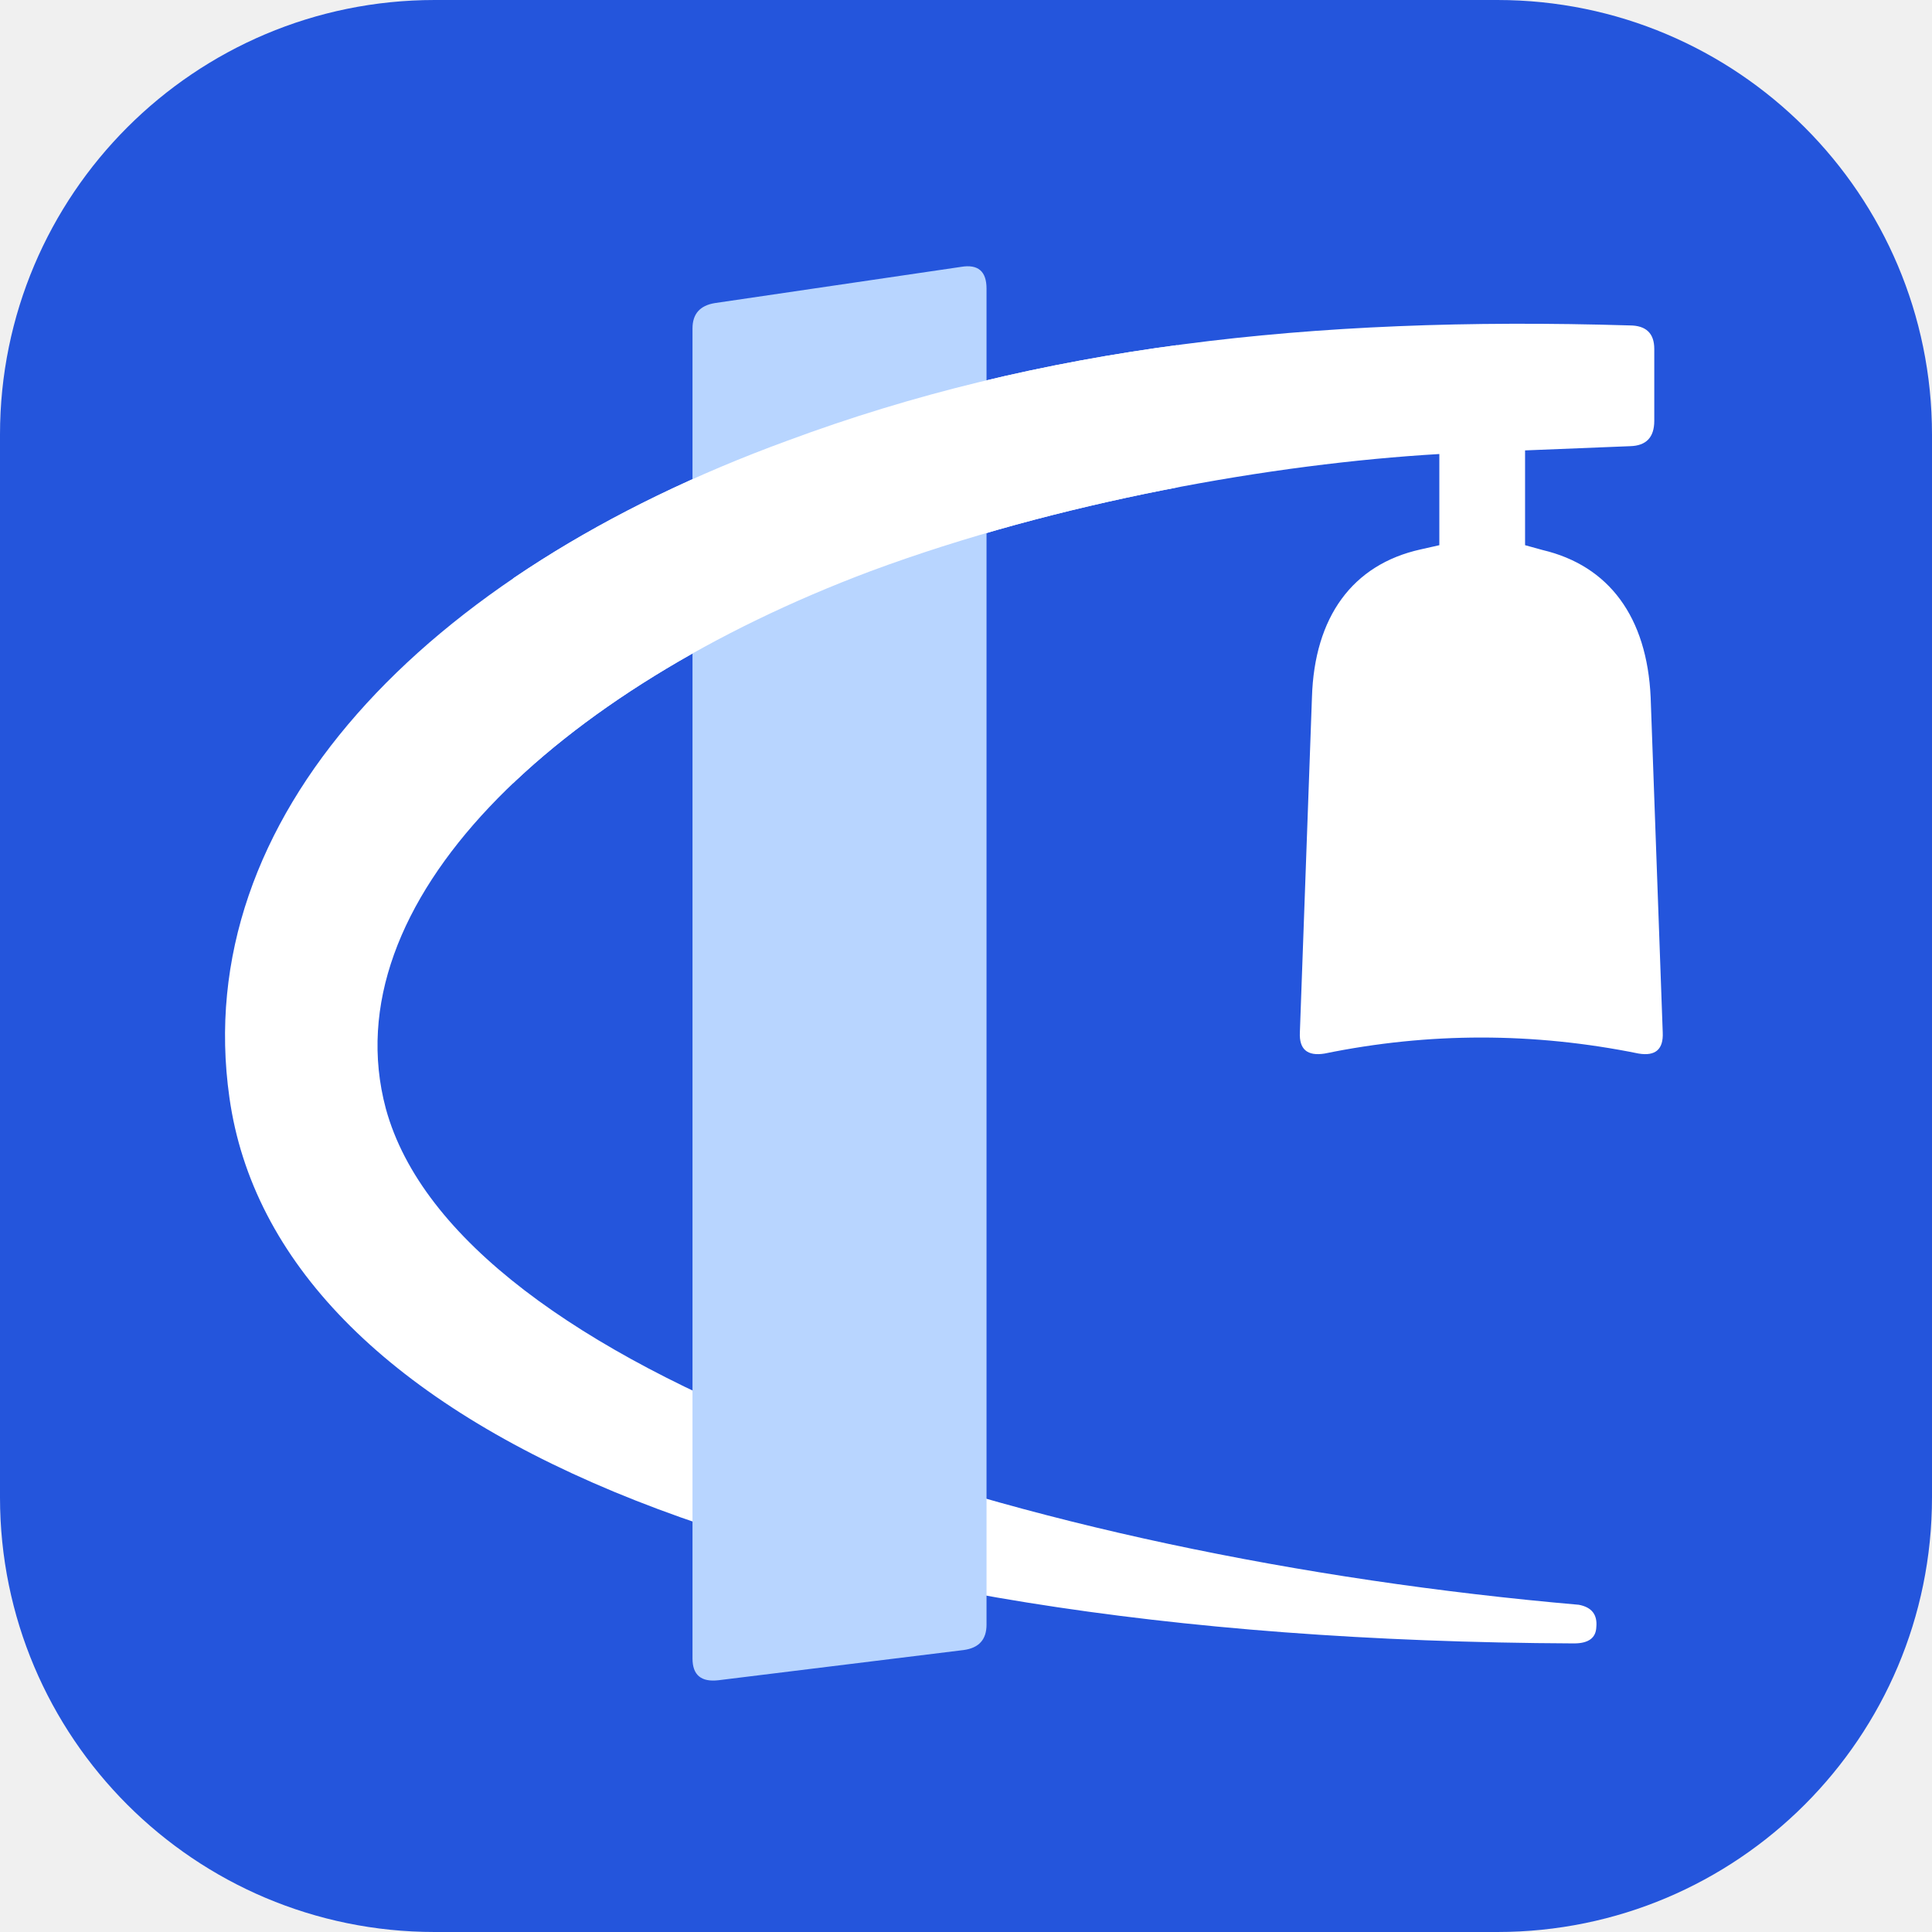
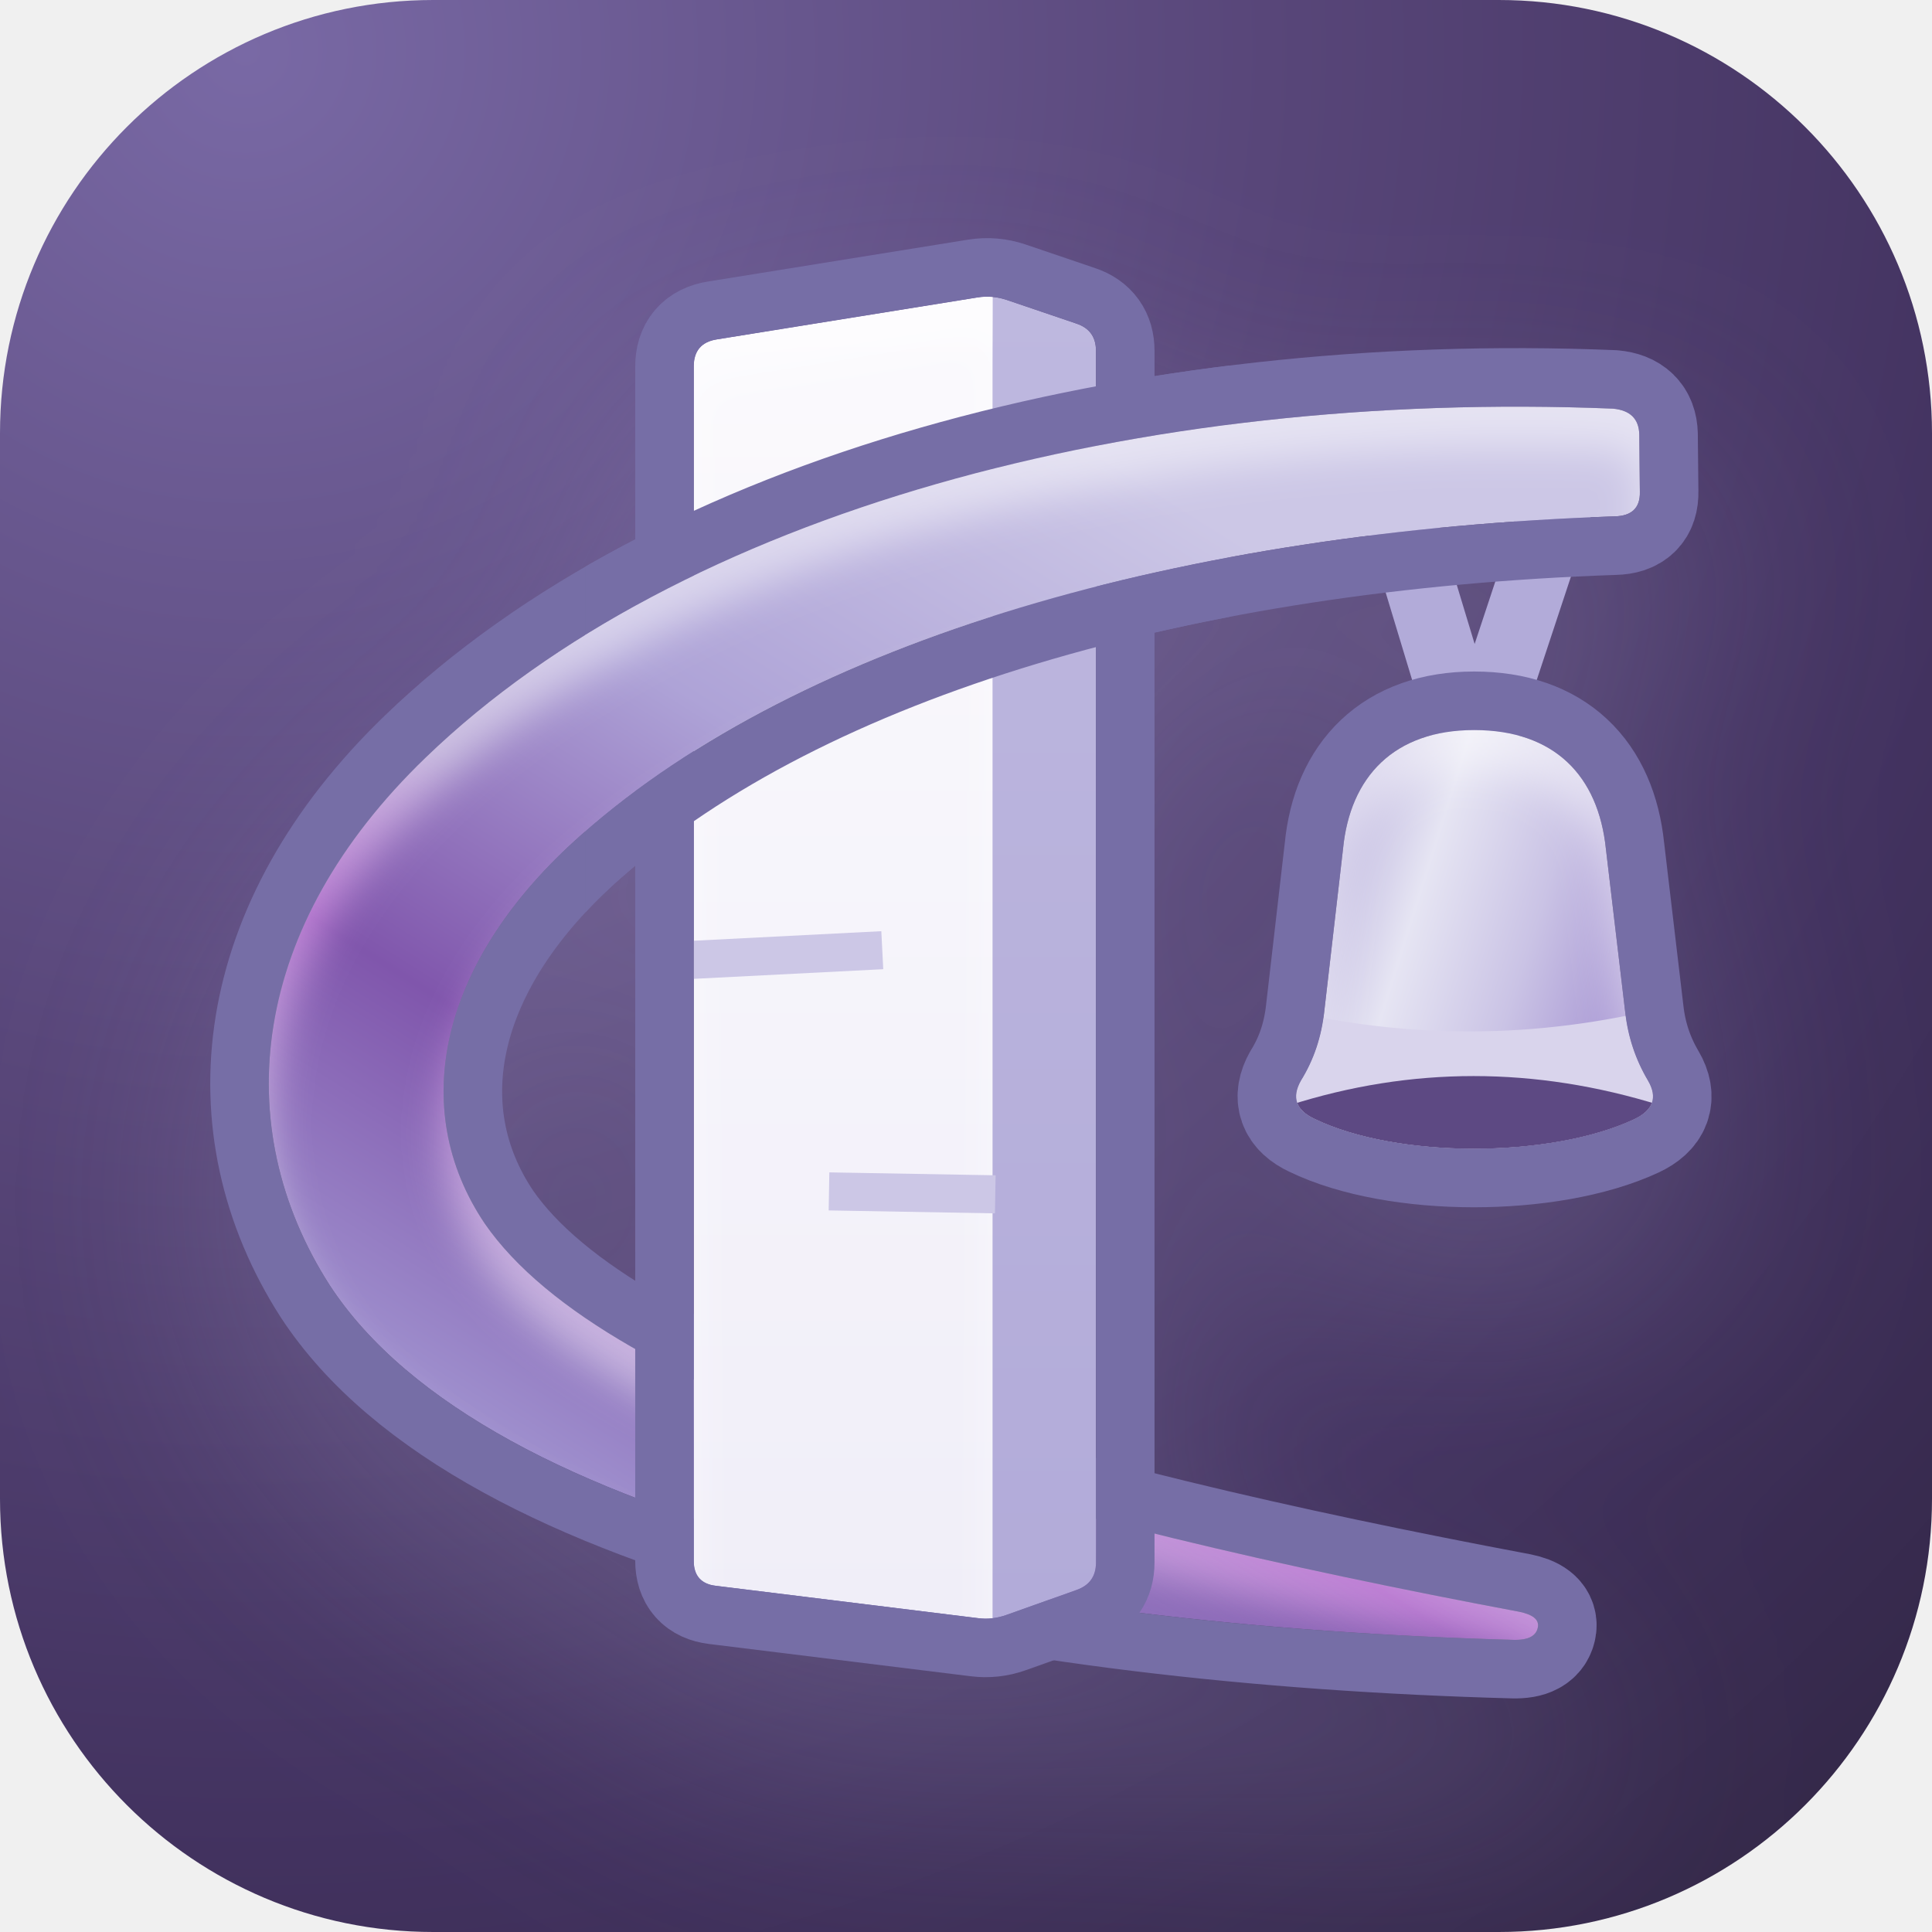
- <svg xmlns="http://www.w3.org/2000/svg" viewBox="-0.5 -3.5 32 32">
+ <svg xmlns="http://www.w3.org/2000/svg" viewBox="-1 -4 33 33" fill="none">
  <defs>
-     <path id="sweep" d="M25.65 23.08       C16.46 22.28 7.08 19.22 5.89 14.86       C4.98 11.45 8.70 7.92 13.92 5.96       C17.02 4.81 20.60 4.18 23.34 4.02       V5.53       L23.03 5.60       C21.90 5.85 21.27 6.72 21.23 8.05       L21.03 13.60       Q21.01 14.02 21.44 13.95       Q24.03 13.42 26.64 13.95       Q27.06 14.02 27.04 13.60       L26.84 8.05       C26.78 6.72 26.15 5.87 25.05 5.61       L24.76 5.53       V3.96       L26.50 3.89       Q26.90 3.88 26.90 3.47       V2.28       Q26.90 1.89 26.49 1.89       C21.18 1.73 16.71 2.25 12.54 3.80       C6.52 6.00 2.64 10.04 3.30 14.68       C4.06 20.09 12.09 23.66 25.57 23.72       Q25.93 23.72 25.94 23.45       Q25.97 23.14 25.65 23.08Z" />
-     <path id="stone" d="M10.97 1.94       Q10.97 1.58 11.34 1.52       L15.42 .92       Q15.84 .85 15.84 1.28       V23.41       Q15.84 23.78 15.46 23.83       L11.40 24.33       Q10.97 24.38 10.97 23.97Z" />
-     <clipPath id="upper-arm">
-       <rect x="8" y="-2" width="11" height="13.8" />
+     <radialGradient id="dusk" cx=".13" cy=".03" r="1.22">
+       <stop offset="0" stop-color="#7969A5" />
+       <stop offset=".43" stop-color="#584679" />
+       <stop offset=".76" stop-color="#42325F" />
+       <stop offset="1" stop-color="#342849" />
+     </radialGradient>
+     <path id="arc-profile" d="M26.55 2.98       C18.46 2.65 10.61 4.75 6.27 8.94 C3.27 11.83 2.89 15.23 4.63 17.95       C7.33 22.09 16.31 23.78 24.85 24.01 Q25.24 24.02 25.27 23.78 Q25.29 23.60 24.95 23.53       C16.81 22.00 9.38 19.94 7.28 16.90 C5.96 14.94 6.49 12.41 8.94 10.25       C12.71 6.92 19.24 5.07 26.58 4.82 Q27.02 4.81 27.01 4.40 L27.00 3.42       Q26.99 3.02 26.55 2.98Z" />
+     <path id="tower-profile" d="M10.85 2.26Q10.85 1.86 11.245 1.797L15.693 1.081Q15.95 1.04 16.196 1.123L17.389 1.528Q17.72 1.64 17.72 1.99L17.72 22.69Q17.72 23.04 17.39 23.157L16.186 23.586Q15.95 23.67 15.702 23.639L11.227 23.087Q10.85 23.04 10.85 22.66Z" />
+     <path id="bell-profile" d="M24.18 8.47 C22.81 8.47 22.06 9.27 21.94 10.50       L21.62 13.27 Q21.55 13.93 21.22 14.46 Q20.98 14.89 21.45 15.11       C22.85 15.79 25.47 15.79 26.91 15.12 Q27.40 14.89 27.15 14.46 Q26.83 13.92 26.76 13.29       L26.43 10.50 C26.30 9.25 25.55 8.47 24.18 8.47Z" />
+     <path id="sling-profile" d="M22.72 4.22 L24.00 8.45 Q24.16 8.83 24.34 8.45 L25.76 4.16" />
+     <linearGradient id="stone-side" x1="0" y1="0" x2="0" y2="1">
+       <stop offset="0" stop-color="#BEB8DF" />
+       <stop offset="1" stop-color="#B2ABD9" />
+     </linearGradient>
+     <linearGradient id="stone-light" x1="0" y1="0" x2="0" y2="1">
+       <stop offset="0" stop-color="#FBFAFD" />
+       <stop offset="1" stop-color="#F0EEF8" />
+     </linearGradient>
+     <filter id="shadow" x="-40%" y="-40%" width="180%" height="190%" color-interpolation-filters="sRGB">
+       <feGaussianBlur in="SourceAlpha" stdDeviation="2" />
+       <feOffset dy="2" result="o" />
+       <feColorMatrix in="o" type="matrix" values="0 0 0 0 0.725 0 0 0 0 0.702 0 0 0 0 0.863 0 0 0 0.21 0" />
+       <feMerge>
+         <feMergeNode />
+         <feMergeNode in="SourceGraphic" />
+       </feMerge>
+     </filter>
+     <filter id="edge-light" x="-10%" y="-10%" width="120%" height="130%" color-interpolation-filters="sRGB">
+       <feColorMatrix in="SourceAlpha" type="matrix" values="0 0 0 0 0 0 0 0 0 0 0 0 0 0 0 0 0 0 127 0" result="a" />
+       <feOffset in="a" dy="0.7" />
+       <feGaussianBlur stdDeviation="0.35" />
+       <feComposite in2="a" operator="arithmetic" k2="-1" k3="1" />
+       <feColorMatrix type="matrix" values="0 0 0 0 1 0 0 0 0 1 0 0 0 0 1 0 0 0 0.5 0" />
+       <feBlend in2="SourceGraphic" mode="overlay" />
+     </filter>
+     <mask id="arc-outline" maskUnits="userSpaceOnUse" x="-40" y="-40" width="111" height="109">
+       <rect x="-40" y="-40" width="111" height="109" fill="#fff" />
+       <use href="#arc-profile" fill="#000" fill-rule="nonzero" />
+     </mask>
+     <mask id="tower-outline" maskUnits="userSpaceOnUse" x="-40" y="-40" width="111" height="109">
+       <rect x="-40" y="-40" width="111" height="109" fill="#fff" />
+       <use href="#tower-profile" fill="#000" fill-rule="nonzero" />
+     </mask>
+     <mask id="bell-outline" maskUnits="userSpaceOnUse" x="-40" y="-40" width="111" height="109">
+       <rect x="-40" y="-40" width="111" height="109" fill="#fff" />
+       <use href="#bell-profile" fill="#000" fill-rule="nonzero" />
+     </mask>
+     <linearGradient id="ribbon-metal" x1=".21" y1=".89" x2=".74" y2=".13">
+       <stop offset="0" stop-color="#A194D0" />
+       <stop offset=".31" stop-color="#8056AC" />
+       <stop offset=".64" stop-color="#AEA3D7" />
+       <stop offset="1" stop-color="#CCC7E6" />
+     </linearGradient>
+     <linearGradient id="bell-metal" x1="0" y1=".25" x2="1" y2=".62">
+       <stop offset="0" stop-color="#ADA2D6" />
+       <stop offset=".35" stop-color="#E6E5F3" />
+       <stop offset=".66" stop-color="#CAC3E5" />
+       <stop offset="1" stop-color="#A18ED0" />
+     </linearGradient>
+     <clipPath id="stone-face">
+       <use href="#tower-profile" />
    </clipPath>
-     <g id="truth-bell" fill="#FFF">
-       <use href="#sweep" />
-       <use href="#stone" fill="#B8D5FF" />
-       <g clip-path="url(#upper-arm)">
-         <use href="#sweep" />
+     <clipPath id="bell-face">
+       <use href="#bell-profile" />
+     </clipPath>
+     <clipPath id="upper-crossing">
+       <path d="M9 0H20V14H9Z" />
+     </clipPath>
+     <g filter="url(#shadow)" id="truth-bell">
+       <use href="#sling-profile" fill="none" stroke-linejoin="round" stroke-linecap="round" stroke-width="1.2" stroke="#B2ABD9" />
+       <g id="ribbon">
+         <g filter="url(#edge-light)">
+           <use href="#arc-profile" fill="url(#ribbon-metal)" />
+         </g>
+         <use href="#arc-profile" stroke-linejoin="round" mask="url(#arc-outline)" stroke="#766EA6" fill="none" stroke-width="2" />
+       </g>
+       <g id="tower">
+         <use href="#tower-profile" fill="url(#stone-side)" />
+         <g clip-path="url(#stone-face)">
+           <g filter="url(#edge-light)">
+             <path d="M10.85 1.86 L15.95 1.04 V23.67 L10.85 23.04Z" fill="url(#stone-light)" />
+           </g>
+           <path d="M10.73 12.40L14.07 12.23 M13.16 16.35L16.00 16.40" fill="none" stroke-linecap="butt" stroke-width=".65" stroke="#CCC7E6" />
+         </g>
+         <use href="#tower-profile" stroke-linejoin="round" mask="url(#tower-outline)" stroke="#766EA6" fill="none" stroke-width="2" />
+       </g>
+       <g clip-path="url(#upper-crossing)">
+         <use href="#ribbon" />
+       </g>
+       <g id="bell">
+         <g filter="url(#edge-light)">
+           <use href="#bell-profile" fill="url(#bell-metal)" />
+         </g>
+         <g clip-path="url(#bell-face)">
+           <path d="M20.86 13.23 Q24.15 14.02 27.45 13.20 V16 H20.86Z" fill="#D9D4EC" />
+           <path d="M21.02 14.88 Q24.15 13.88 27.36 14.88 V16 H21.02Z" fill="#5D4983" />
+         </g>
+         <use href="#bell-profile" stroke-linejoin="round" mask="url(#bell-outline)" stroke="#766EA6" fill="none" stroke-width="2" />
      </g>
    </g>
-     <mask id="crossing" maskUnits="userSpaceOnUse" x="-0.5" y="-3.5" width="32" height="32">
-       <rect x="-0.5" y="-3.5" width="32" height="32" fill="white" />
-       <g clip-path="url(#upper-arm)">
-         <use href="#sweep" transform="translate(0 1)" fill="black" />
+     <mask id="crossing-gap" maskUnits="userSpaceOnUse" x="-1" y="-4" width="33" height="33">
+       <rect x="-1" y="-4" width="33" height="33" fill="white" />
+       <g clip-path="url(#upper-crossing)">
+         <use href="#arc-profile" fill="black" stroke="black" stroke-width="3.35" stroke-linejoin="round" />
      </g>
    </mask>
-     <g id="themed-bell" fill="#FFF">
-       <use href="#stone" mask="url(#crossing)" />
-       <use href="#sweep" />
+     <g id="themed-bell" fill="white" stroke="white" stroke-linejoin="round" stroke-linecap="round">
+       <use href="#tower-profile" mask="url(#crossing-gap)" stroke-width="1.25" />
+       <use href="#sling-profile" fill="none" stroke-width="1.2" />
+       <use href="#arc-profile" stroke-width="1.25" />
+       <use href="#bell-profile" stroke-width="1.25" />
    </g>
+     <clipPath id="tile-clip">
+       <use href="#tile" />
+     </clipPath>
  </defs>
-   <rect id="tile" x="-0.5" y="-3.5" width="32" height="32" rx="7.2" fill="#2455DC" />
-   <use id="mark" href="#truth-bell" />
+   <rect id="tile" x="-1" y="-4" width="33" height="33" rx="7.4" fill="url(#dusk)" />
+   <g clip-path="url(#tile-clip)">
+     <use href="#truth-bell" id="mark" />
+   </g>
</svg>
